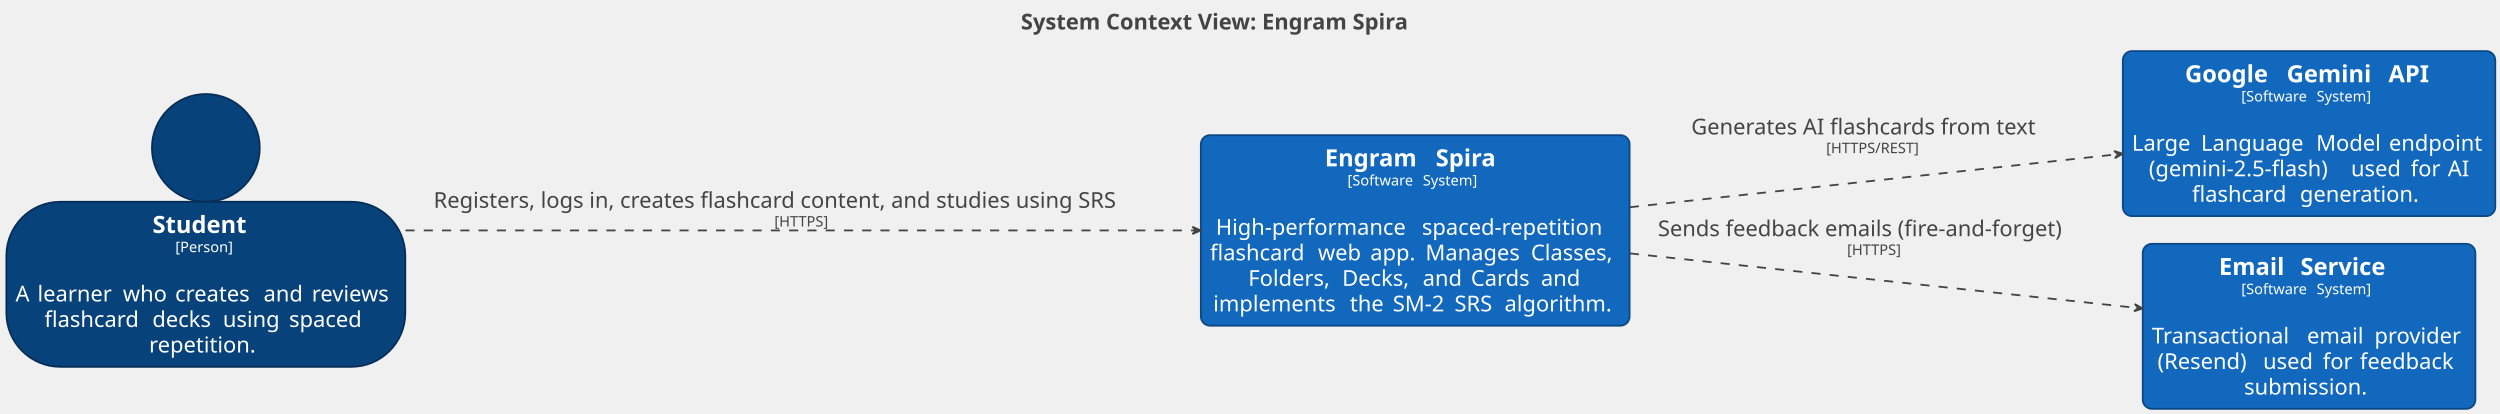
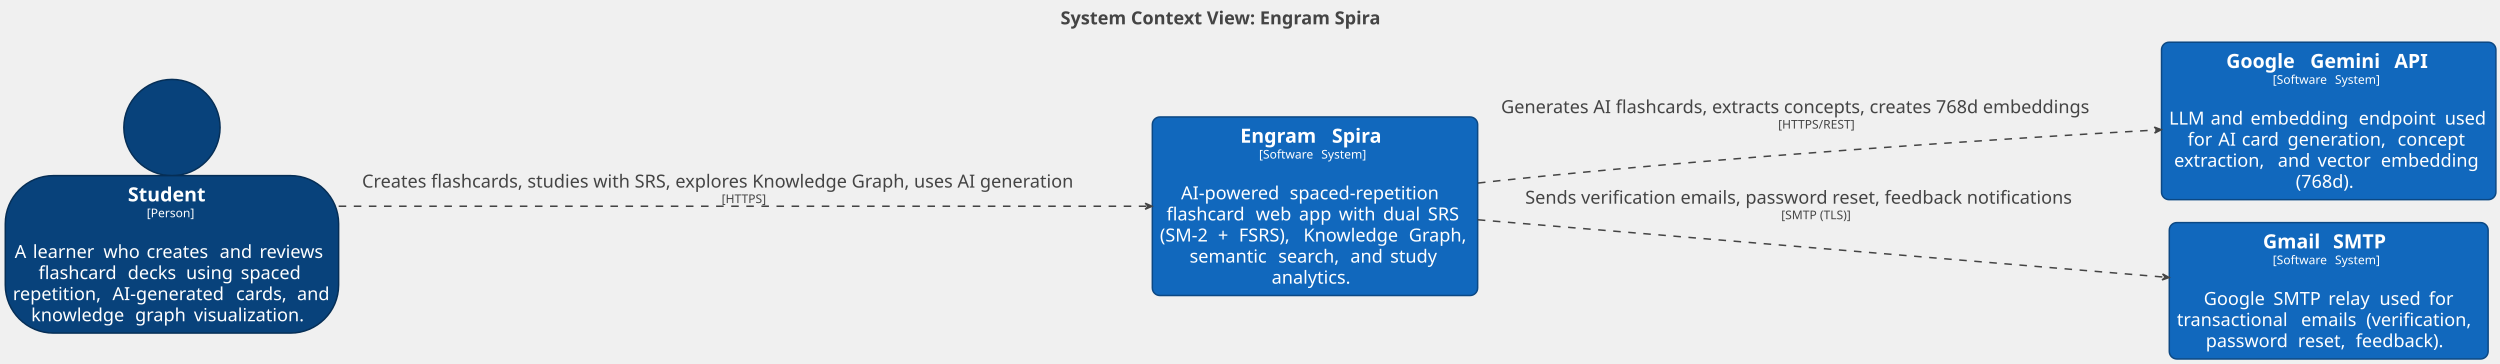
- <svg xmlns="http://www.w3.org/2000/svg" contentStyleType="text/css" data-diagram-type="DESCRIPTION" height="453px" preserveAspectRatio="none" style="width:2737px;height:453px;background:#FFFFFF;" version="1.1" viewBox="0 0 2737 453" width="2737px" zoomAndPan="magnify">
+ <svg xmlns="http://www.w3.org/2000/svg" contentStyleType="text/css" data-diagram-type="DESCRIPTION" height="481px" preserveAspectRatio="none" style="width:3312px;height:481px;background:#FFFFFF;" version="1.1" viewBox="0 0 3312 481" width="3312px" zoomAndPan="magnify">
  <defs />
  <g>
    <g class="title" data-source-line="1">
-       <text fill="#444444" font-family="sans-serif" font-size="24" font-weight="bold" lengthAdjust="spacing" textLength="488.555" x="1117.633" y="32.277">System Context View: Engram Spira</text>
+       <text fill="#444444" font-family="sans-serif" font-size="24" font-weight="bold" lengthAdjust="spacing" textLength="488.555" x="1405.001" y="32.277">System Context View: Engram Spira</text>
    </g>
    <g class="entity" data-qualified-name="Student" data-source-line="49" id="ent0002">
-       <ellipse cx="225.353" cy="161.94" fill="#08427B" rx="58.982" ry="58.982" style="stroke:#052E56;stroke-width:2;" />
-       <rect fill="#08427B" height="180.641" rx="58.982" ry="58.982" style="stroke:#052E56;stroke-width:2;" width="436.707" x="7" y="220.922" />
-       <text fill="#FFFFFF" font-family="sans-serif" font-size="26" font-weight="bold" lengthAdjust="spacing" textLength="116.848" x="166.93" y="255.056">Student</text>
-       <text fill="#FFFFFF" font-family="sans-serif" font-size="16" lengthAdjust="spacing" textLength="66.82" x="191.943" y="276.039">[Person]</text>
-       <text fill="#FFFFFF" font-family="sans-serif" font-size="24" lengthAdjust="spacing" textLength="7.629" x="221.539" y="302.09"> </text>
-       <text fill="#FFFFFF" font-family="sans-serif" font-size="24" lengthAdjust="spacing" textLength="16.418" x="17" y="330.028">A</text>
-       <text fill="#FFFFFF" font-family="sans-serif" font-size="24" lengthAdjust="spacing" textLength="7.629" x="33.418" y="330.028"> </text>
-       <text fill="#FFFFFF" font-family="sans-serif" font-size="24" lengthAdjust="spacing" textLength="85.852" x="41.047" y="330.028">learner</text>
-       <text fill="#FFFFFF" font-family="sans-serif" font-size="24" lengthAdjust="spacing" textLength="7.629" x="126.898" y="330.028"> </text>
-       <text fill="#FFFFFF" font-family="sans-serif" font-size="24" lengthAdjust="spacing" textLength="49.523" x="134.527" y="330.028">who</text>
-       <text fill="#FFFFFF" font-family="sans-serif" font-size="24" lengthAdjust="spacing" textLength="7.629" x="184.051" y="330.028"> </text>
-       <text fill="#FFFFFF" font-family="sans-serif" font-size="24" lengthAdjust="spacing" textLength="89.215" x="191.68" y="330.028">creates</text>
-       <text fill="#FFFFFF" font-family="sans-serif" font-size="24" lengthAdjust="spacing" textLength="7.629" x="280.894" y="330.028"> </text>
-       <text fill="#FFFFFF" font-family="sans-serif" font-size="24" lengthAdjust="spacing" textLength="45.152" x="288.523" y="330.028">and</text>
-       <text fill="#FFFFFF" font-family="sans-serif" font-size="24" lengthAdjust="spacing" textLength="7.629" x="333.676" y="330.028"> </text>
-       <text fill="#FFFFFF" font-family="sans-serif" font-size="24" lengthAdjust="spacing" textLength="92.402" x="341.305" y="330.028">reviews</text>
-       <text fill="#FFFFFF" font-family="sans-serif" font-size="24" lengthAdjust="spacing" textLength="110.543" x="48.605" y="357.965">flashcard</text>
-       <text fill="#FFFFFF" font-family="sans-serif" font-size="24" lengthAdjust="spacing" textLength="7.629" x="159.148" y="357.965"> </text>
-       <text fill="#FFFFFF" font-family="sans-serif" font-size="24" lengthAdjust="spacing" textLength="69.598" x="166.777" y="357.965">decks</text>
-       <text fill="#FFFFFF" font-family="sans-serif" font-size="24" lengthAdjust="spacing" textLength="7.629" x="236.375" y="357.965"> </text>
-       <text fill="#FFFFFF" font-family="sans-serif" font-size="24" lengthAdjust="spacing" textLength="64.828" x="244.004" y="357.965">using</text>
-       <text fill="#FFFFFF" font-family="sans-serif" font-size="24" lengthAdjust="spacing" textLength="7.629" x="308.832" y="357.965"> </text>
-       <text fill="#FFFFFF" font-family="sans-serif" font-size="24" lengthAdjust="spacing" textLength="85.641" x="316.461" y="357.965">spaced</text>
-       <text fill="#FFFFFF" font-family="sans-serif" font-size="24" lengthAdjust="spacing" textLength="124.312" x="163.197" y="385.903">repetition.</text>
+       <ellipse cx="227.803" cy="168.941" fill="#08427B" rx="63.734" ry="63.734" style="stroke:#052E56;stroke-width:2;" />
+       <rect fill="#08427B" height="208.578" rx="63.734" ry="63.734" style="stroke:#052E56;stroke-width:2;" width="441.606" x="7" y="232.675" />
+       <text fill="#FFFFFF" font-family="sans-serif" font-size="26" font-weight="bold" lengthAdjust="spacing" textLength="116.848" x="169.379" y="266.809">Student</text>
+       <text fill="#FFFFFF" font-family="sans-serif" font-size="16" lengthAdjust="spacing" textLength="66.82" x="194.393" y="287.793">[Person]</text>
+       <text fill="#FFFFFF" font-family="sans-serif" font-size="24" lengthAdjust="spacing" textLength="7.629" x="223.988" y="313.843"> </text>
+       <text fill="#FFFFFF" font-family="sans-serif" font-size="24" lengthAdjust="spacing" textLength="16.418" x="19.449" y="341.781">A</text>
+       <text fill="#FFFFFF" font-family="sans-serif" font-size="24" lengthAdjust="spacing" textLength="7.629" x="35.867" y="341.781"> </text>
+       <text fill="#FFFFFF" font-family="sans-serif" font-size="24" lengthAdjust="spacing" textLength="85.852" x="43.496" y="341.781">learner</text>
+       <text fill="#FFFFFF" font-family="sans-serif" font-size="24" lengthAdjust="spacing" textLength="7.629" x="129.348" y="341.781"> </text>
+       <text fill="#FFFFFF" font-family="sans-serif" font-size="24" lengthAdjust="spacing" textLength="49.523" x="136.977" y="341.781">who</text>
+       <text fill="#FFFFFF" font-family="sans-serif" font-size="24" lengthAdjust="spacing" textLength="7.629" x="186.5" y="341.781"> </text>
+       <text fill="#FFFFFF" font-family="sans-serif" font-size="24" lengthAdjust="spacing" textLength="89.215" x="194.129" y="341.781">creates</text>
+       <text fill="#FFFFFF" font-family="sans-serif" font-size="24" lengthAdjust="spacing" textLength="7.629" x="283.344" y="341.781"> </text>
+       <text fill="#FFFFFF" font-family="sans-serif" font-size="24" lengthAdjust="spacing" textLength="45.152" x="290.973" y="341.781">and</text>
+       <text fill="#FFFFFF" font-family="sans-serif" font-size="24" lengthAdjust="spacing" textLength="7.629" x="336.125" y="341.781"> </text>
+       <text fill="#FFFFFF" font-family="sans-serif" font-size="24" lengthAdjust="spacing" textLength="92.402" x="343.754" y="341.781">reviews</text>
+       <text fill="#FFFFFF" font-family="sans-serif" font-size="24" lengthAdjust="spacing" textLength="110.543" x="51.055" y="369.718">flashcard</text>
+       <text fill="#FFFFFF" font-family="sans-serif" font-size="24" lengthAdjust="spacing" textLength="7.629" x="161.598" y="369.718"> </text>
+       <text fill="#FFFFFF" font-family="sans-serif" font-size="24" lengthAdjust="spacing" textLength="69.598" x="169.227" y="369.718">decks</text>
+       <text fill="#FFFFFF" font-family="sans-serif" font-size="24" lengthAdjust="spacing" textLength="7.629" x="238.824" y="369.718"> </text>
+       <text fill="#FFFFFF" font-family="sans-serif" font-size="24" lengthAdjust="spacing" textLength="64.828" x="246.453" y="369.718">using</text>
+       <text fill="#FFFFFF" font-family="sans-serif" font-size="24" lengthAdjust="spacing" textLength="7.629" x="311.281" y="369.718"> </text>
+       <text fill="#FFFFFF" font-family="sans-serif" font-size="24" lengthAdjust="spacing" textLength="85.641" x="318.91" y="369.718">spaced</text>
+       <text fill="#FFFFFF" font-family="sans-serif" font-size="24" lengthAdjust="spacing" textLength="124.312" x="17" y="397.656">repetition,</text>
+       <text fill="#FFFFFF" font-family="sans-serif" font-size="24" lengthAdjust="spacing" textLength="7.629" x="141.312" y="397.656"> </text>
+       <text fill="#FFFFFF" font-family="sans-serif" font-size="24" lengthAdjust="spacing" textLength="156.117" x="148.941" y="397.656">AI-generated</text>
+       <text fill="#FFFFFF" font-family="sans-serif" font-size="24" lengthAdjust="spacing" textLength="7.629" x="305.059" y="397.656"> </text>
+       <text fill="#FFFFFF" font-family="sans-serif" font-size="24" lengthAdjust="spacing" textLength="73.137" x="312.688" y="397.656">cards,</text>
+       <text fill="#FFFFFF" font-family="sans-serif" font-size="24" lengthAdjust="spacing" textLength="7.629" x="385.824" y="397.656"> </text>
+       <text fill="#FFFFFF" font-family="sans-serif" font-size="24" lengthAdjust="spacing" textLength="45.152" x="393.453" y="397.656">and</text>
+       <text fill="#FFFFFF" font-family="sans-serif" font-size="24" lengthAdjust="spacing" textLength="130.09" x="41.234" y="425.593">knowledge</text>
+       <text fill="#FFFFFF" font-family="sans-serif" font-size="24" lengthAdjust="spacing" textLength="7.629" x="171.324" y="425.593"> </text>
+       <text fill="#FFFFFF" font-family="sans-serif" font-size="24" lengthAdjust="spacing" textLength="70.254" x="178.953" y="425.593">graph</text>
+       <text fill="#FFFFFF" font-family="sans-serif" font-size="24" lengthAdjust="spacing" textLength="7.629" x="249.207" y="425.593"> </text>
+       <text fill="#FFFFFF" font-family="sans-serif" font-size="24" lengthAdjust="spacing" textLength="157.535" x="256.836" y="425.593">visualization.</text>
    </g>
    <g class="entity" data-qualified-name="GoogleGeminiAPI" data-source-line="50" id="ent0003">
-       <rect fill="#1168BD" height="180.641" rx="10" ry="10" style="stroke:#0B4884;stroke-width:2;" width="407.75" x="2324.07" y="55.938" />
-       <text fill="#FFFFFF" font-family="sans-serif" font-size="26" font-weight="bold" lengthAdjust="spacing" textLength="102.223" x="2392.156" y="90.071">Google</text>
-       <text fill="#FFFFFF" font-family="sans-serif" font-size="26" font-weight="bold" lengthAdjust="spacing" textLength="9.052" x="2494.379" y="90.071"> </text>
-       <text fill="#FFFFFF" font-family="sans-serif" font-size="26" font-weight="bold" lengthAdjust="spacing" textLength="102.4" x="2503.43" y="90.071">Gemini</text>
-       <text fill="#FFFFFF" font-family="sans-serif" font-size="26" font-weight="bold" lengthAdjust="spacing" textLength="9.052" x="2605.831" y="90.071"> </text>
-       <text fill="#FFFFFF" font-family="sans-serif" font-size="26" font-weight="bold" lengthAdjust="spacing" textLength="48.852" x="2614.883" y="90.071">API</text>
-       <text fill="#FFFFFF" font-family="sans-serif" font-size="16" lengthAdjust="spacing" textLength="77.406" x="2453.746" y="111.055">[Software</text>
-       <text fill="#FFFFFF" font-family="sans-serif" font-size="16" lengthAdjust="spacing" textLength="5.086" x="2531.152" y="111.055"> </text>
-       <text fill="#FFFFFF" font-family="sans-serif" font-size="16" lengthAdjust="spacing" textLength="65.906" x="2536.238" y="111.055">System]</text>
-       <text fill="#FFFFFF" font-family="sans-serif" font-size="24" lengthAdjust="spacing" textLength="7.629" x="2524.131" y="137.106"> </text>
-       <text fill="#FFFFFF" font-family="sans-serif" font-size="24" lengthAdjust="spacing" textLength="67.945" x="2334.07" y="165.043">Large</text>
-       <text fill="#FFFFFF" font-family="sans-serif" font-size="24" lengthAdjust="spacing" textLength="7.629" x="2402.015" y="165.043"> </text>
-       <text fill="#FFFFFF" font-family="sans-serif" font-size="24" lengthAdjust="spacing" textLength="118.441" x="2409.644" y="165.043">Language</text>
-       <text fill="#FFFFFF" font-family="sans-serif" font-size="24" lengthAdjust="spacing" textLength="7.629" x="2528.086" y="165.043"> </text>
-       <text fill="#FFFFFF" font-family="sans-serif" font-size="24" lengthAdjust="spacing" textLength="72.059" x="2535.715" y="165.043">Model</text>
-       <text fill="#FFFFFF" font-family="sans-serif" font-size="24" lengthAdjust="spacing" textLength="7.629" x="2607.773" y="165.043"> </text>
-       <text fill="#FFFFFF" font-family="sans-serif" font-size="24" lengthAdjust="spacing" textLength="106.418" x="2615.402" y="165.043">endpoint</text>
-       <text fill="#FFFFFF" font-family="sans-serif" font-size="24" lengthAdjust="spacing" textLength="213.68" x="2352.556" y="192.981">(gemini-2.5-flash)</text>
-       <text fill="#FFFFFF" font-family="sans-serif" font-size="24" lengthAdjust="spacing" textLength="7.629" x="2566.236" y="192.981"> </text>
-       <text fill="#FFFFFF" font-family="sans-serif" font-size="24" lengthAdjust="spacing" textLength="57.715" x="2573.865" y="192.981">used</text>
-       <text fill="#FFFFFF" font-family="sans-serif" font-size="24" lengthAdjust="spacing" textLength="7.629" x="2631.58" y="192.981"> </text>
-       <text fill="#FFFFFF" font-family="sans-serif" font-size="24" lengthAdjust="spacing" textLength="33" x="2639.209" y="192.981">for</text>
-       <text fill="#FFFFFF" font-family="sans-serif" font-size="24" lengthAdjust="spacing" textLength="7.629" x="2672.209" y="192.981"> </text>
-       <text fill="#FFFFFF" font-family="sans-serif" font-size="24" lengthAdjust="spacing" textLength="23.496" x="2679.838" y="192.981">AI</text>
-       <text fill="#FFFFFF" font-family="sans-serif" font-size="24" lengthAdjust="spacing" textLength="110.543" x="2399.783" y="220.918">flashcard</text>
-       <text fill="#FFFFFF" font-family="sans-serif" font-size="24" lengthAdjust="spacing" textLength="7.629" x="2510.326" y="220.918"> </text>
-       <text fill="#FFFFFF" font-family="sans-serif" font-size="24" lengthAdjust="spacing" textLength="138.152" x="2517.955" y="220.918">generation.</text>
+       <rect fill="#1168BD" height="208.578" rx="10" ry="10" style="stroke:#0B4884;stroke-width:2;" width="442.977" x="2863.58" y="55.938" />
+       <text fill="#FFFFFF" font-family="sans-serif" font-size="26" font-weight="bold" lengthAdjust="spacing" textLength="102.223" x="2949.279" y="90.071">Google</text>
+       <text fill="#FFFFFF" font-family="sans-serif" font-size="26" font-weight="bold" lengthAdjust="spacing" textLength="9.052" x="3051.502" y="90.071"> </text>
+       <text fill="#FFFFFF" font-family="sans-serif" font-size="26" font-weight="bold" lengthAdjust="spacing" textLength="102.4" x="3060.554" y="90.071">Gemini</text>
+       <text fill="#FFFFFF" font-family="sans-serif" font-size="26" font-weight="bold" lengthAdjust="spacing" textLength="9.052" x="3162.954" y="90.071"> </text>
+       <text fill="#FFFFFF" font-family="sans-serif" font-size="26" font-weight="bold" lengthAdjust="spacing" textLength="48.852" x="3172.006" y="90.071">API</text>
+       <text fill="#FFFFFF" font-family="sans-serif" font-size="16" lengthAdjust="spacing" textLength="77.406" x="3010.869" y="111.055">[Software</text>
+       <text fill="#FFFFFF" font-family="sans-serif" font-size="16" lengthAdjust="spacing" textLength="5.086" x="3088.275" y="111.055"> </text>
+       <text fill="#FFFFFF" font-family="sans-serif" font-size="16" lengthAdjust="spacing" textLength="65.906" x="3093.361" y="111.055">System]</text>
+       <text fill="#FFFFFF" font-family="sans-serif" font-size="24" lengthAdjust="spacing" textLength="7.629" x="3081.254" y="137.106"> </text>
+       <text fill="#FFFFFF" font-family="sans-serif" font-size="24" lengthAdjust="spacing" textLength="47.449" x="2873.58" y="165.043">LLM</text>
+       <text fill="#FFFFFF" font-family="sans-serif" font-size="24" lengthAdjust="spacing" textLength="7.629" x="2921.029" y="165.043"> </text>
+       <text fill="#FFFFFF" font-family="sans-serif" font-size="24" lengthAdjust="spacing" textLength="45.152" x="2928.658" y="165.043">and</text>
+       <text fill="#FFFFFF" font-family="sans-serif" font-size="24" lengthAdjust="spacing" textLength="7.629" x="2973.811" y="165.043"> </text>
+       <text fill="#FFFFFF" font-family="sans-serif" font-size="24" lengthAdjust="spacing" textLength="135.727" x="2981.439" y="165.043">embedding</text>
+       <text fill="#FFFFFF" font-family="sans-serif" font-size="24" lengthAdjust="spacing" textLength="7.629" x="3117.166" y="165.043"> </text>
+       <text fill="#FFFFFF" font-family="sans-serif" font-size="24" lengthAdjust="spacing" textLength="106.418" x="3124.795" y="165.043">endpoint</text>
+       <text fill="#FFFFFF" font-family="sans-serif" font-size="24" lengthAdjust="spacing" textLength="7.629" x="3231.213" y="165.043"> </text>
+       <text fill="#FFFFFF" font-family="sans-serif" font-size="24" lengthAdjust="spacing" textLength="57.715" x="3238.842" y="165.043">used</text>
+       <text fill="#FFFFFF" font-family="sans-serif" font-size="24" lengthAdjust="spacing" textLength="33" x="2898.137" y="192.981">for</text>
+       <text fill="#FFFFFF" font-family="sans-serif" font-size="24" lengthAdjust="spacing" textLength="7.629" x="2931.137" y="192.981"> </text>
+       <text fill="#FFFFFF" font-family="sans-serif" font-size="24" lengthAdjust="spacing" textLength="23.496" x="2938.765" y="192.981">AI</text>
+       <text fill="#FFFFFF" font-family="sans-serif" font-size="24" lengthAdjust="spacing" textLength="7.629" x="2962.262" y="192.981"> </text>
+       <text fill="#FFFFFF" font-family="sans-serif" font-size="24" lengthAdjust="spacing" textLength="53.004" x="2969.89" y="192.981">card</text>
+       <text fill="#FFFFFF" font-family="sans-serif" font-size="24" lengthAdjust="spacing" textLength="7.629" x="3022.894" y="192.981"> </text>
+       <text fill="#FFFFFF" font-family="sans-serif" font-size="24" lengthAdjust="spacing" textLength="138.152" x="3030.523" y="192.981">generation,</text>
+       <text fill="#FFFFFF" font-family="sans-serif" font-size="24" lengthAdjust="spacing" textLength="7.629" x="3168.676" y="192.981"> </text>
+       <text fill="#FFFFFF" font-family="sans-serif" font-size="24" lengthAdjust="spacing" textLength="95.695" x="3176.305" y="192.981">concept</text>
+       <text fill="#FFFFFF" font-family="sans-serif" font-size="24" lengthAdjust="spacing" textLength="129.75" x="2880.248" y="220.918">extraction,</text>
+       <text fill="#FFFFFF" font-family="sans-serif" font-size="24" lengthAdjust="spacing" textLength="7.629" x="3009.998" y="220.918"> </text>
+       <text fill="#FFFFFF" font-family="sans-serif" font-size="24" lengthAdjust="spacing" textLength="45.152" x="3017.627" y="220.918">and</text>
+       <text fill="#FFFFFF" font-family="sans-serif" font-size="24" lengthAdjust="spacing" textLength="7.629" x="3062.779" y="220.918"> </text>
+       <text fill="#FFFFFF" font-family="sans-serif" font-size="24" lengthAdjust="spacing" textLength="76.125" x="3070.408" y="220.918">vector</text>
+       <text fill="#FFFFFF" font-family="sans-serif" font-size="24" lengthAdjust="spacing" textLength="7.629" x="3146.533" y="220.918"> </text>
+       <text fill="#FFFFFF" font-family="sans-serif" font-size="24" lengthAdjust="spacing" textLength="135.727" x="3154.162" y="220.918">embedding</text>
+       <text fill="#FFFFFF" font-family="sans-serif" font-size="24" lengthAdjust="spacing" textLength="87.398" x="3041.369" y="248.856">(768d).</text>
    </g>
-     <g class="entity" data-qualified-name="EmailService" data-source-line="51" id="ent0004">
-       <rect fill="#1168BD" height="180.641" rx="10" ry="10" style="stroke:#0B4884;stroke-width:2;" width="364.168" x="2345.87" y="266.938" />
-       <text fill="#FFFFFF" font-family="sans-serif" font-size="26" font-weight="bold" lengthAdjust="spacing" textLength="80.222" x="2429.273" y="301.071">Email</text>
-       <text fill="#FFFFFF" font-family="sans-serif" font-size="26" font-weight="bold" lengthAdjust="spacing" textLength="9.052" x="2509.495" y="301.071"> </text>
-       <text fill="#FFFFFF" font-family="sans-serif" font-size="26" font-weight="bold" lengthAdjust="spacing" textLength="108.088" x="2518.547" y="301.071">Service</text>
-       <text fill="#FFFFFF" font-family="sans-serif" font-size="16" lengthAdjust="spacing" textLength="77.406" x="2453.755" y="322.055">[Software</text>
-       <text fill="#FFFFFF" font-family="sans-serif" font-size="16" lengthAdjust="spacing" textLength="5.086" x="2531.161" y="322.055"> </text>
-       <text fill="#FFFFFF" font-family="sans-serif" font-size="16" lengthAdjust="spacing" textLength="65.906" x="2536.247" y="322.055">System]</text>
-       <text fill="#FFFFFF" font-family="sans-serif" font-size="24" lengthAdjust="spacing" textLength="7.629" x="2524.14" y="348.106"> </text>
-       <text fill="#FFFFFF" font-family="sans-serif" font-size="24" lengthAdjust="spacing" textLength="162.199" x="2355.87" y="376.043">Transactional</text>
-       <text fill="#FFFFFF" font-family="sans-serif" font-size="24" lengthAdjust="spacing" textLength="7.629" x="2518.069" y="376.043"> </text>
-       <text fill="#FFFFFF" font-family="sans-serif" font-size="24" lengthAdjust="spacing" textLength="66.188" x="2525.698" y="376.043">email</text>
-       <text fill="#FFFFFF" font-family="sans-serif" font-size="24" lengthAdjust="spacing" textLength="7.629" x="2591.886" y="376.043"> </text>
-       <text fill="#FFFFFF" font-family="sans-serif" font-size="24" lengthAdjust="spacing" textLength="100.523" x="2599.515" y="376.043">provider</text>
-       <text fill="#FFFFFF" font-family="sans-serif" font-size="24" lengthAdjust="spacing" textLength="107.883" x="2362.087" y="403.981">(Resend)</text>
-       <text fill="#FFFFFF" font-family="sans-serif" font-size="24" lengthAdjust="spacing" textLength="7.629" x="2469.97" y="403.981"> </text>
-       <text fill="#FFFFFF" font-family="sans-serif" font-size="24" lengthAdjust="spacing" textLength="57.715" x="2477.599" y="403.981">used</text>
-       <text fill="#FFFFFF" font-family="sans-serif" font-size="24" lengthAdjust="spacing" textLength="7.629" x="2535.313" y="403.981"> </text>
-       <text fill="#FFFFFF" font-family="sans-serif" font-size="24" lengthAdjust="spacing" textLength="33" x="2542.942" y="403.981">for</text>
-       <text fill="#FFFFFF" font-family="sans-serif" font-size="24" lengthAdjust="spacing" textLength="7.629" x="2575.942" y="403.981"> </text>
-       <text fill="#FFFFFF" font-family="sans-serif" font-size="24" lengthAdjust="spacing" textLength="110.25" x="2583.571" y="403.981">feedback</text>
-       <text fill="#FFFFFF" font-family="sans-serif" font-size="24" lengthAdjust="spacing" textLength="142.195" x="2456.856" y="431.918">submission.</text>
+     <g class="entity" data-qualified-name="GmailSMTP" data-source-line="51" id="ent0004">
+       <rect fill="#1168BD" height="180.641" rx="10" ry="10" style="stroke:#0B4884;stroke-width:2;" width="422.387" x="2873.88" y="294.908" />
+       <text fill="#FFFFFF" font-family="sans-serif" font-size="26" font-weight="bold" lengthAdjust="spacing" textLength="83.802" x="2997.952" y="329.041">Gmail</text>
+       <text fill="#FFFFFF" font-family="sans-serif" font-size="26" font-weight="bold" lengthAdjust="spacing" textLength="9.052" x="3081.753" y="329.041"> </text>
+       <text fill="#FFFFFF" font-family="sans-serif" font-size="26" font-weight="bold" lengthAdjust="spacing" textLength="81.39" x="3090.805" y="329.041">SMTP</text>
+       <text fill="#FFFFFF" font-family="sans-serif" font-size="16" lengthAdjust="spacing" textLength="77.406" x="3010.874" y="350.025">[Software</text>
+       <text fill="#FFFFFF" font-family="sans-serif" font-size="16" lengthAdjust="spacing" textLength="5.086" x="3088.28" y="350.025"> </text>
+       <text fill="#FFFFFF" font-family="sans-serif" font-size="16" lengthAdjust="spacing" textLength="65.906" x="3093.366" y="350.025">System]</text>
+       <text fill="#FFFFFF" font-family="sans-serif" font-size="24" lengthAdjust="spacing" textLength="7.629" x="3081.259" y="376.075"> </text>
+       <text fill="#FFFFFF" font-family="sans-serif" font-size="24" lengthAdjust="spacing" textLength="84.633" x="2919.499" y="404.013">Google</text>
+       <text fill="#FFFFFF" font-family="sans-serif" font-size="24" lengthAdjust="spacing" textLength="7.629" x="3004.132" y="404.013"> </text>
+       <text fill="#FFFFFF" font-family="sans-serif" font-size="24" lengthAdjust="spacing" textLength="65.074" x="3011.761" y="404.013">SMTP</text>
+       <text fill="#FFFFFF" font-family="sans-serif" font-size="24" lengthAdjust="spacing" textLength="7.629" x="3076.835" y="404.013"> </text>
+       <text fill="#FFFFFF" font-family="sans-serif" font-size="24" lengthAdjust="spacing" textLength="60.211" x="3084.464" y="404.013">relay</text>
+       <text fill="#FFFFFF" font-family="sans-serif" font-size="24" lengthAdjust="spacing" textLength="7.629" x="3144.675" y="404.013"> </text>
+       <text fill="#FFFFFF" font-family="sans-serif" font-size="24" lengthAdjust="spacing" textLength="57.715" x="3152.304" y="404.013">used</text>
+       <text fill="#FFFFFF" font-family="sans-serif" font-size="24" lengthAdjust="spacing" textLength="7.629" x="3210.019" y="404.013"> </text>
+       <text fill="#FFFFFF" font-family="sans-serif" font-size="24" lengthAdjust="spacing" textLength="33" x="3217.648" y="404.013">for</text>
+       <text fill="#FFFFFF" font-family="sans-serif" font-size="24" lengthAdjust="spacing" textLength="156.949" x="2883.88" y="431.95">transactional</text>
+       <text fill="#FFFFFF" font-family="sans-serif" font-size="24" lengthAdjust="spacing" textLength="7.629" x="3040.829" y="431.95"> </text>
+       <text fill="#FFFFFF" font-family="sans-serif" font-size="24" lengthAdjust="spacing" textLength="78.691" x="3048.458" y="431.95">emails</text>
+       <text fill="#FFFFFF" font-family="sans-serif" font-size="24" lengthAdjust="spacing" textLength="7.629" x="3127.149" y="431.95"> </text>
+       <text fill="#FFFFFF" font-family="sans-serif" font-size="24" lengthAdjust="spacing" textLength="151.488" x="3134.778" y="431.95">(verification,</text>
+       <text fill="#FFFFFF" font-family="sans-serif" font-size="24" lengthAdjust="spacing" textLength="114.363" x="2922.171" y="459.888">password</text>
+       <text fill="#FFFFFF" font-family="sans-serif" font-size="24" lengthAdjust="spacing" textLength="7.629" x="3036.534" y="459.888"> </text>
+       <text fill="#FFFFFF" font-family="sans-serif" font-size="24" lengthAdjust="spacing" textLength="68.941" x="3044.163" y="459.888">reset,</text>
+       <text fill="#FFFFFF" font-family="sans-serif" font-size="24" lengthAdjust="spacing" textLength="7.629" x="3113.105" y="459.888"> </text>
+       <text fill="#FFFFFF" font-family="sans-serif" font-size="24" lengthAdjust="spacing" textLength="127.242" x="3120.733" y="459.888">feedback).</text>
    </g>
    <g class="entity" data-qualified-name="EngramSpira" data-source-line="52" id="ent0005">
-       <rect fill="#1168BD" height="208.578" rx="10" ry="10" style="stroke:#0B4884;stroke-width:2;" width="469.367" x="1314.71" y="147.968" />
-       <text fill="#FFFFFF" font-family="sans-serif" font-size="26" font-weight="bold" lengthAdjust="spacing" textLength="112.341" x="1450.389" y="182.101">Engram</text>
-       <text fill="#FFFFFF" font-family="sans-serif" font-size="26" font-weight="bold" lengthAdjust="spacing" textLength="9.052" x="1562.73" y="182.101"> </text>
-       <text fill="#FFFFFF" font-family="sans-serif" font-size="26" font-weight="bold" lengthAdjust="spacing" textLength="76.616" x="1571.782" y="182.101">Spira</text>
-       <text fill="#FFFFFF" font-family="sans-serif" font-size="16" lengthAdjust="spacing" textLength="77.406" x="1475.194" y="203.085">[Software</text>
-       <text fill="#FFFFFF" font-family="sans-serif" font-size="16" lengthAdjust="spacing" textLength="5.086" x="1552.601" y="203.085"> </text>
-       <text fill="#FFFFFF" font-family="sans-serif" font-size="16" lengthAdjust="spacing" textLength="65.906" x="1557.687" y="203.085">System]</text>
-       <text fill="#FFFFFF" font-family="sans-serif" font-size="24" lengthAdjust="spacing" textLength="7.629" x="1545.579" y="229.136"> </text>
-       <text fill="#FFFFFF" font-family="sans-serif" font-size="24" lengthAdjust="spacing" textLength="217.945" x="1331.114" y="257.073">High-performance</text>
-       <text fill="#FFFFFF" font-family="sans-serif" font-size="24" lengthAdjust="spacing" textLength="7.629" x="1549.06" y="257.073"> </text>
-       <text fill="#FFFFFF" font-family="sans-serif" font-size="24" lengthAdjust="spacing" textLength="210.984" x="1556.688" y="257.073">spaced-repetition</text>
-       <text fill="#FFFFFF" font-family="sans-serif" font-size="24" lengthAdjust="spacing" textLength="110.543" x="1324.71" y="285.01">flashcard</text>
-       <text fill="#FFFFFF" font-family="sans-serif" font-size="24" lengthAdjust="spacing" textLength="7.629" x="1435.253" y="285.01"> </text>
-       <text fill="#FFFFFF" font-family="sans-serif" font-size="24" lengthAdjust="spacing" textLength="49.629" x="1442.882" y="285.01">web</text>
-       <text fill="#FFFFFF" font-family="sans-serif" font-size="24" lengthAdjust="spacing" textLength="7.629" x="1492.511" y="285.01"> </text>
-       <text fill="#FFFFFF" font-family="sans-serif" font-size="24" lengthAdjust="spacing" textLength="52.805" x="1500.14" y="285.01">app.</text>
-       <text fill="#FFFFFF" font-family="sans-serif" font-size="24" lengthAdjust="spacing" textLength="7.629" x="1552.944" y="285.01"> </text>
-       <text fill="#FFFFFF" font-family="sans-serif" font-size="24" lengthAdjust="spacing" textLength="107.836" x="1560.573" y="285.01">Manages</text>
-       <text fill="#FFFFFF" font-family="sans-serif" font-size="24" lengthAdjust="spacing" textLength="7.629" x="1668.409" y="285.01"> </text>
-       <text fill="#FFFFFF" font-family="sans-serif" font-size="24" lengthAdjust="spacing" textLength="98.039" x="1676.038" y="285.01">Classes,</text>
-       <text fill="#FFFFFF" font-family="sans-serif" font-size="24" lengthAdjust="spacing" textLength="95.156" x="1366.634" y="312.948">Folders,</text>
-       <text fill="#FFFFFF" font-family="sans-serif" font-size="24" lengthAdjust="spacing" textLength="7.629" x="1461.79" y="312.948"> </text>
-       <text fill="#FFFFFF" font-family="sans-serif" font-size="24" lengthAdjust="spacing" textLength="80.473" x="1469.419" y="312.948">Decks,</text>
-       <text fill="#FFFFFF" font-family="sans-serif" font-size="24" lengthAdjust="spacing" textLength="7.629" x="1549.892" y="312.948"> </text>
-       <text fill="#FFFFFF" font-family="sans-serif" font-size="24" lengthAdjust="spacing" textLength="45.152" x="1557.521" y="312.948">and</text>
-       <text fill="#FFFFFF" font-family="sans-serif" font-size="24" lengthAdjust="spacing" textLength="7.629" x="1602.673" y="312.948"> </text>
-       <text fill="#FFFFFF" font-family="sans-serif" font-size="24" lengthAdjust="spacing" textLength="69.07" x="1610.302" y="312.948">Cards</text>
-       <text fill="#FFFFFF" font-family="sans-serif" font-size="24" lengthAdjust="spacing" textLength="7.629" x="1679.372" y="312.948"> </text>
-       <text fill="#FFFFFF" font-family="sans-serif" font-size="24" lengthAdjust="spacing" textLength="45.152" x="1687.001" y="312.948">and</text>
-       <text fill="#FFFFFF" font-family="sans-serif" font-size="24" lengthAdjust="spacing" textLength="141.984" x="1328.214" y="340.885">implements</text>
-       <text fill="#FFFFFF" font-family="sans-serif" font-size="24" lengthAdjust="spacing" textLength="7.629" x="1470.198" y="340.885"> </text>
-       <text fill="#FFFFFF" font-family="sans-serif" font-size="24" lengthAdjust="spacing" textLength="39.387" x="1477.827" y="340.885">the</text>
-       <text fill="#FFFFFF" font-family="sans-serif" font-size="24" lengthAdjust="spacing" textLength="7.629" x="1517.214" y="340.885"> </text>
-       <text fill="#FFFFFF" font-family="sans-serif" font-size="24" lengthAdjust="spacing" textLength="59.871" x="1524.843" y="340.885">SM-2</text>
-       <text fill="#FFFFFF" font-family="sans-serif" font-size="24" lengthAdjust="spacing" textLength="7.629" x="1584.714" y="340.885"> </text>
-       <text fill="#FFFFFF" font-family="sans-serif" font-size="24" lengthAdjust="spacing" textLength="47.145" x="1592.343" y="340.885">SRS</text>
-       <text fill="#FFFFFF" font-family="sans-serif" font-size="24" lengthAdjust="spacing" textLength="7.629" x="1639.487" y="340.885"> </text>
-       <text fill="#FFFFFF" font-family="sans-serif" font-size="24" lengthAdjust="spacing" textLength="123.457" x="1647.116" y="340.885">algorithm.</text>
+       <rect fill="#1168BD" height="236.516" rx="10" ry="10" style="stroke:#0B4884;stroke-width:2;" width="430.977" x="1526.61" y="154.968" />
+       <text fill="#FFFFFF" font-family="sans-serif" font-size="26" font-weight="bold" lengthAdjust="spacing" textLength="112.341" x="1643.094" y="189.101">Engram</text>
+       <text fill="#FFFFFF" font-family="sans-serif" font-size="26" font-weight="bold" lengthAdjust="spacing" textLength="9.052" x="1755.435" y="189.101"> </text>
+       <text fill="#FFFFFF" font-family="sans-serif" font-size="26" font-weight="bold" lengthAdjust="spacing" textLength="76.616" x="1764.486" y="189.101">Spira</text>
+       <text fill="#FFFFFF" font-family="sans-serif" font-size="16" lengthAdjust="spacing" textLength="77.406" x="1667.899" y="210.085">[Software</text>
+       <text fill="#FFFFFF" font-family="sans-serif" font-size="16" lengthAdjust="spacing" textLength="5.086" x="1745.305" y="210.085"> </text>
+       <text fill="#FFFFFF" font-family="sans-serif" font-size="16" lengthAdjust="spacing" textLength="65.906" x="1750.391" y="210.085">System]</text>
+       <text fill="#FFFFFF" font-family="sans-serif" font-size="24" lengthAdjust="spacing" textLength="7.629" x="1738.284" y="236.136"> </text>
+       <text fill="#FFFFFF" font-family="sans-serif" font-size="24" lengthAdjust="spacing" textLength="136.336" x="1564.624" y="264.073">AI-powered</text>
+       <text fill="#FFFFFF" font-family="sans-serif" font-size="24" lengthAdjust="spacing" textLength="7.629" x="1700.96" y="264.073"> </text>
+       <text fill="#FFFFFF" font-family="sans-serif" font-size="24" lengthAdjust="spacing" textLength="210.984" x="1708.589" y="264.073">spaced-repetition</text>
+       <text fill="#FFFFFF" font-family="sans-serif" font-size="24" lengthAdjust="spacing" textLength="110.543" x="1545.411" y="292.01">flashcard</text>
+       <text fill="#FFFFFF" font-family="sans-serif" font-size="24" lengthAdjust="spacing" textLength="7.629" x="1655.954" y="292.01"> </text>
+       <text fill="#FFFFFF" font-family="sans-serif" font-size="24" lengthAdjust="spacing" textLength="49.629" x="1663.583" y="292.01">web</text>
+       <text fill="#FFFFFF" font-family="sans-serif" font-size="24" lengthAdjust="spacing" textLength="7.629" x="1713.212" y="292.01"> </text>
+       <text fill="#FFFFFF" font-family="sans-serif" font-size="24" lengthAdjust="spacing" textLength="45.176" x="1720.841" y="292.01">app</text>
+       <text fill="#FFFFFF" font-family="sans-serif" font-size="24" lengthAdjust="spacing" textLength="7.629" x="1766.016" y="292.01"> </text>
+       <text fill="#FFFFFF" font-family="sans-serif" font-size="24" lengthAdjust="spacing" textLength="50.918" x="1773.645" y="292.01">with</text>
+       <text fill="#FFFFFF" font-family="sans-serif" font-size="24" lengthAdjust="spacing" textLength="7.629" x="1824.563" y="292.01"> </text>
+       <text fill="#FFFFFF" font-family="sans-serif" font-size="24" lengthAdjust="spacing" textLength="51.82" x="1832.192" y="292.01">dual</text>
+       <text fill="#FFFFFF" font-family="sans-serif" font-size="24" lengthAdjust="spacing" textLength="7.629" x="1884.012" y="292.01"> </text>
+       <text fill="#FFFFFF" font-family="sans-serif" font-size="24" lengthAdjust="spacing" textLength="47.145" x="1891.641" y="292.01">SRS</text>
+       <text fill="#FFFFFF" font-family="sans-serif" font-size="24" lengthAdjust="spacing" textLength="69.234" x="1536.61" y="319.948">(SM-2</text>
+       <text fill="#FFFFFF" font-family="sans-serif" font-size="24" lengthAdjust="spacing" textLength="7.629" x="1605.844" y="319.948"> </text>
+       <text fill="#FFFFFF" font-family="sans-serif" font-size="24" lengthAdjust="spacing" textLength="20.109" x="1613.473" y="319.948">+</text>
+       <text fill="#FFFFFF" font-family="sans-serif" font-size="24" lengthAdjust="spacing" textLength="7.629" x="1633.583" y="319.948"> </text>
+       <text fill="#FFFFFF" font-family="sans-serif" font-size="24" lengthAdjust="spacing" textLength="77.941" x="1641.212" y="319.948">FSRS),</text>
+       <text fill="#FFFFFF" font-family="sans-serif" font-size="24" lengthAdjust="spacing" textLength="7.629" x="1719.153" y="319.948"> </text>
+       <text fill="#FFFFFF" font-family="sans-serif" font-size="24" lengthAdjust="spacing" textLength="131.93" x="1726.782" y="319.948">Knowledge</text>
+       <text fill="#FFFFFF" font-family="sans-serif" font-size="24" lengthAdjust="spacing" textLength="7.629" x="1858.712" y="319.948"> </text>
+       <text fill="#FFFFFF" font-family="sans-serif" font-size="24" lengthAdjust="spacing" textLength="81.246" x="1866.341" y="319.948">Graph,</text>
+       <text fill="#FFFFFF" font-family="sans-serif" font-size="24" lengthAdjust="spacing" textLength="109.84" x="1575.938" y="347.885">semantic</text>
+       <text fill="#FFFFFF" font-family="sans-serif" font-size="24" lengthAdjust="spacing" textLength="7.629" x="1685.778" y="347.885"> </text>
+       <text fill="#FFFFFF" font-family="sans-serif" font-size="24" lengthAdjust="spacing" textLength="87.879" x="1693.407" y="347.885">search,</text>
+       <text fill="#FFFFFF" font-family="sans-serif" font-size="24" lengthAdjust="spacing" textLength="7.629" x="1781.286" y="347.885"> </text>
+       <text fill="#FFFFFF" font-family="sans-serif" font-size="24" lengthAdjust="spacing" textLength="45.152" x="1788.915" y="347.885">and</text>
+       <text fill="#FFFFFF" font-family="sans-serif" font-size="24" lengthAdjust="spacing" textLength="7.629" x="1834.067" y="347.885"> </text>
+       <text fill="#FFFFFF" font-family="sans-serif" font-size="24" lengthAdjust="spacing" textLength="66.562" x="1841.696" y="347.885">study</text>
+       <text fill="#FFFFFF" font-family="sans-serif" font-size="24" lengthAdjust="spacing" textLength="114.902" x="1684.647" y="375.823">analytics.</text>
    </g>
    <g class="link" data-entity-1="ent0002" data-entity-2="ent0005" data-link-type="dependency" data-source-line="54" id="lnk6">
-       <path d="M443.92,252.257 C683.78,252.257 1062.23,252.257 1308.44,252.257" fill="none" id="Student-to-EngramSpira" style="stroke:#444444;stroke-width:2;stroke-dasharray:10,10;" />
-       <polygon fill="#444444" points="1314.44,252.257,1305.44,248.257,1309.44,252.257,1305.44,256.257,1314.44,252.257" style="stroke:#444444;stroke-width:2;" />
-       <text fill="#444444" font-family="sans-serif" font-size="24" lengthAdjust="spacing" textLength="809.977" x="474.71" y="227.535">Registers, logs in, creates flashcard content, and studies using SRS</text>
-       <text fill="#444444" font-family="sans-serif" font-size="16" lengthAdjust="spacing" textLength="63.867" x="847.765" y="248.047">[HTTPS]</text>
+       <path d="M448.7,273.228 C737.16,273.228 1234.14,273.228 1520.13,273.228" fill="none" id="Student-to-EngramSpira" style="stroke:#444444;stroke-width:2;stroke-dasharray:10,10;" />
+       <polygon fill="#444444" points="1526.13,273.228,1517.13,269.228,1521.13,273.228,1517.13,277.228,1526.13,273.228" style="stroke:#444444;stroke-width:2;" />
+       <text fill="#444444" font-family="sans-serif" font-size="24" lengthAdjust="spacing" textLength="1016.602" x="479.61" y="248.505">Creates flashcards, studies with SRS, explores Knowledge Graph, uses AI generation</text>
+       <text fill="#444444" font-family="sans-serif" font-size="16" lengthAdjust="spacing" textLength="63.867" x="955.977" y="269.017">[HTTPS]</text>
    </g>
    <g class="link" data-entity-1="ent0005" data-entity-2="ent0003" data-link-type="dependency" data-source-line="55" id="lnk7">
-       <path d="M1784.3,226.868 C1948.79,209.018 2160.735,186.005 2317.925,168.945" fill="none" id="EngramSpira-to-GoogleGeminiAPI" style="stroke:#444444;stroke-width:2;stroke-dasharray:10,10;" />
-       <polygon fill="#444444" points="2323.89,168.298,2314.511,165.292,2318.919,168.837,2315.374,173.245,2323.89,168.298" style="stroke:#444444;stroke-width:2;" />
-       <text fill="#444444" font-family="sans-serif" font-size="24" lengthAdjust="spacing" textLength="405.82" x="1851.57" y="147.155">Generates AI flashcards from text</text>
-       <text fill="#444444" font-family="sans-serif" font-size="16" lengthAdjust="spacing" textLength="110.414" x="1999.273" y="167.667">[HTTPS/REST]</text>
+       <path d="M1957.99,242.528 C1967.98,241.357 1977.89,240.248 1987.58,239.227 C2290.32,207.308 2635.47,184.84 2857.18,172.18" fill="none" id="EngramSpira-to-GoogleGeminiAPI" style="stroke:#444444;stroke-width:2;stroke-dasharray:10,10;" />
+       <polygon fill="#444444" points="2863.17,171.838,2853.957,168.357,2858.178,172.123,2854.413,176.344,2863.17,171.838" style="stroke:#444444;stroke-width:2;" />
+       <text fill="#444444" font-family="sans-serif" font-size="24" lengthAdjust="spacing" textLength="844.547" x="1988.58" y="149.885">Generates AI flashcards, extracts concepts, creates 768d embeddings</text>
+       <text fill="#444444" font-family="sans-serif" font-size="16" lengthAdjust="spacing" textLength="110.414" x="2355.646" y="170.397">[HTTPS/REST]</text>
    </g>
    <g class="link" data-entity-1="ent0005" data-entity-2="ent0004" data-link-type="dependency" data-source-line="56" id="lnk8">
-       <path d="M1784.3,277.408 C1956.54,295.928 2181.414,320.106 2339.754,337.126" fill="none" id="EngramSpira-to-EmailService" style="stroke:#444444;stroke-width:2;stroke-dasharray:10,10;" />
-       <polygon fill="#444444" points="2345.72,337.767,2337.199,332.829,2340.749,337.233,2336.344,340.783,2345.72,337.767" style="stroke:#444444;stroke-width:2;" />
-       <text fill="#444444" font-family="sans-serif" font-size="24" lengthAdjust="spacing" textLength="478.137" x="1815.07" y="258.565">Sends feedback emails (fire-and-forget)</text>
-       <text fill="#444444" font-family="sans-serif" font-size="16" lengthAdjust="spacing" textLength="63.867" x="2022.205" y="279.077">[HTTPS]</text>
+       <path d="M1957.8,291.158 C2209.46,312.178 2617.811,346.288 2867.621,367.148" fill="none" id="EngramSpira-to-GmailSMTP" style="stroke:#444444;stroke-width:2;stroke-dasharray:10,10;" />
+       <polygon fill="#444444" points="2873.6,367.647,2864.964,362.912,2868.617,367.231,2864.298,370.885,2873.6,367.647" style="stroke:#444444;stroke-width:2;" />
+       <text fill="#444444" font-family="sans-serif" font-size="24" lengthAdjust="spacing" textLength="780.562" x="2020.58" y="269.925">Sends verification emails, password reset, feedback notifications</text>
+       <text fill="#444444" font-family="sans-serif" font-size="16" lengthAdjust="spacing" textLength="102.281" x="2359.721" y="290.437">[SMTP (TLS)]</text>
    </g>
  </g>
</svg>
